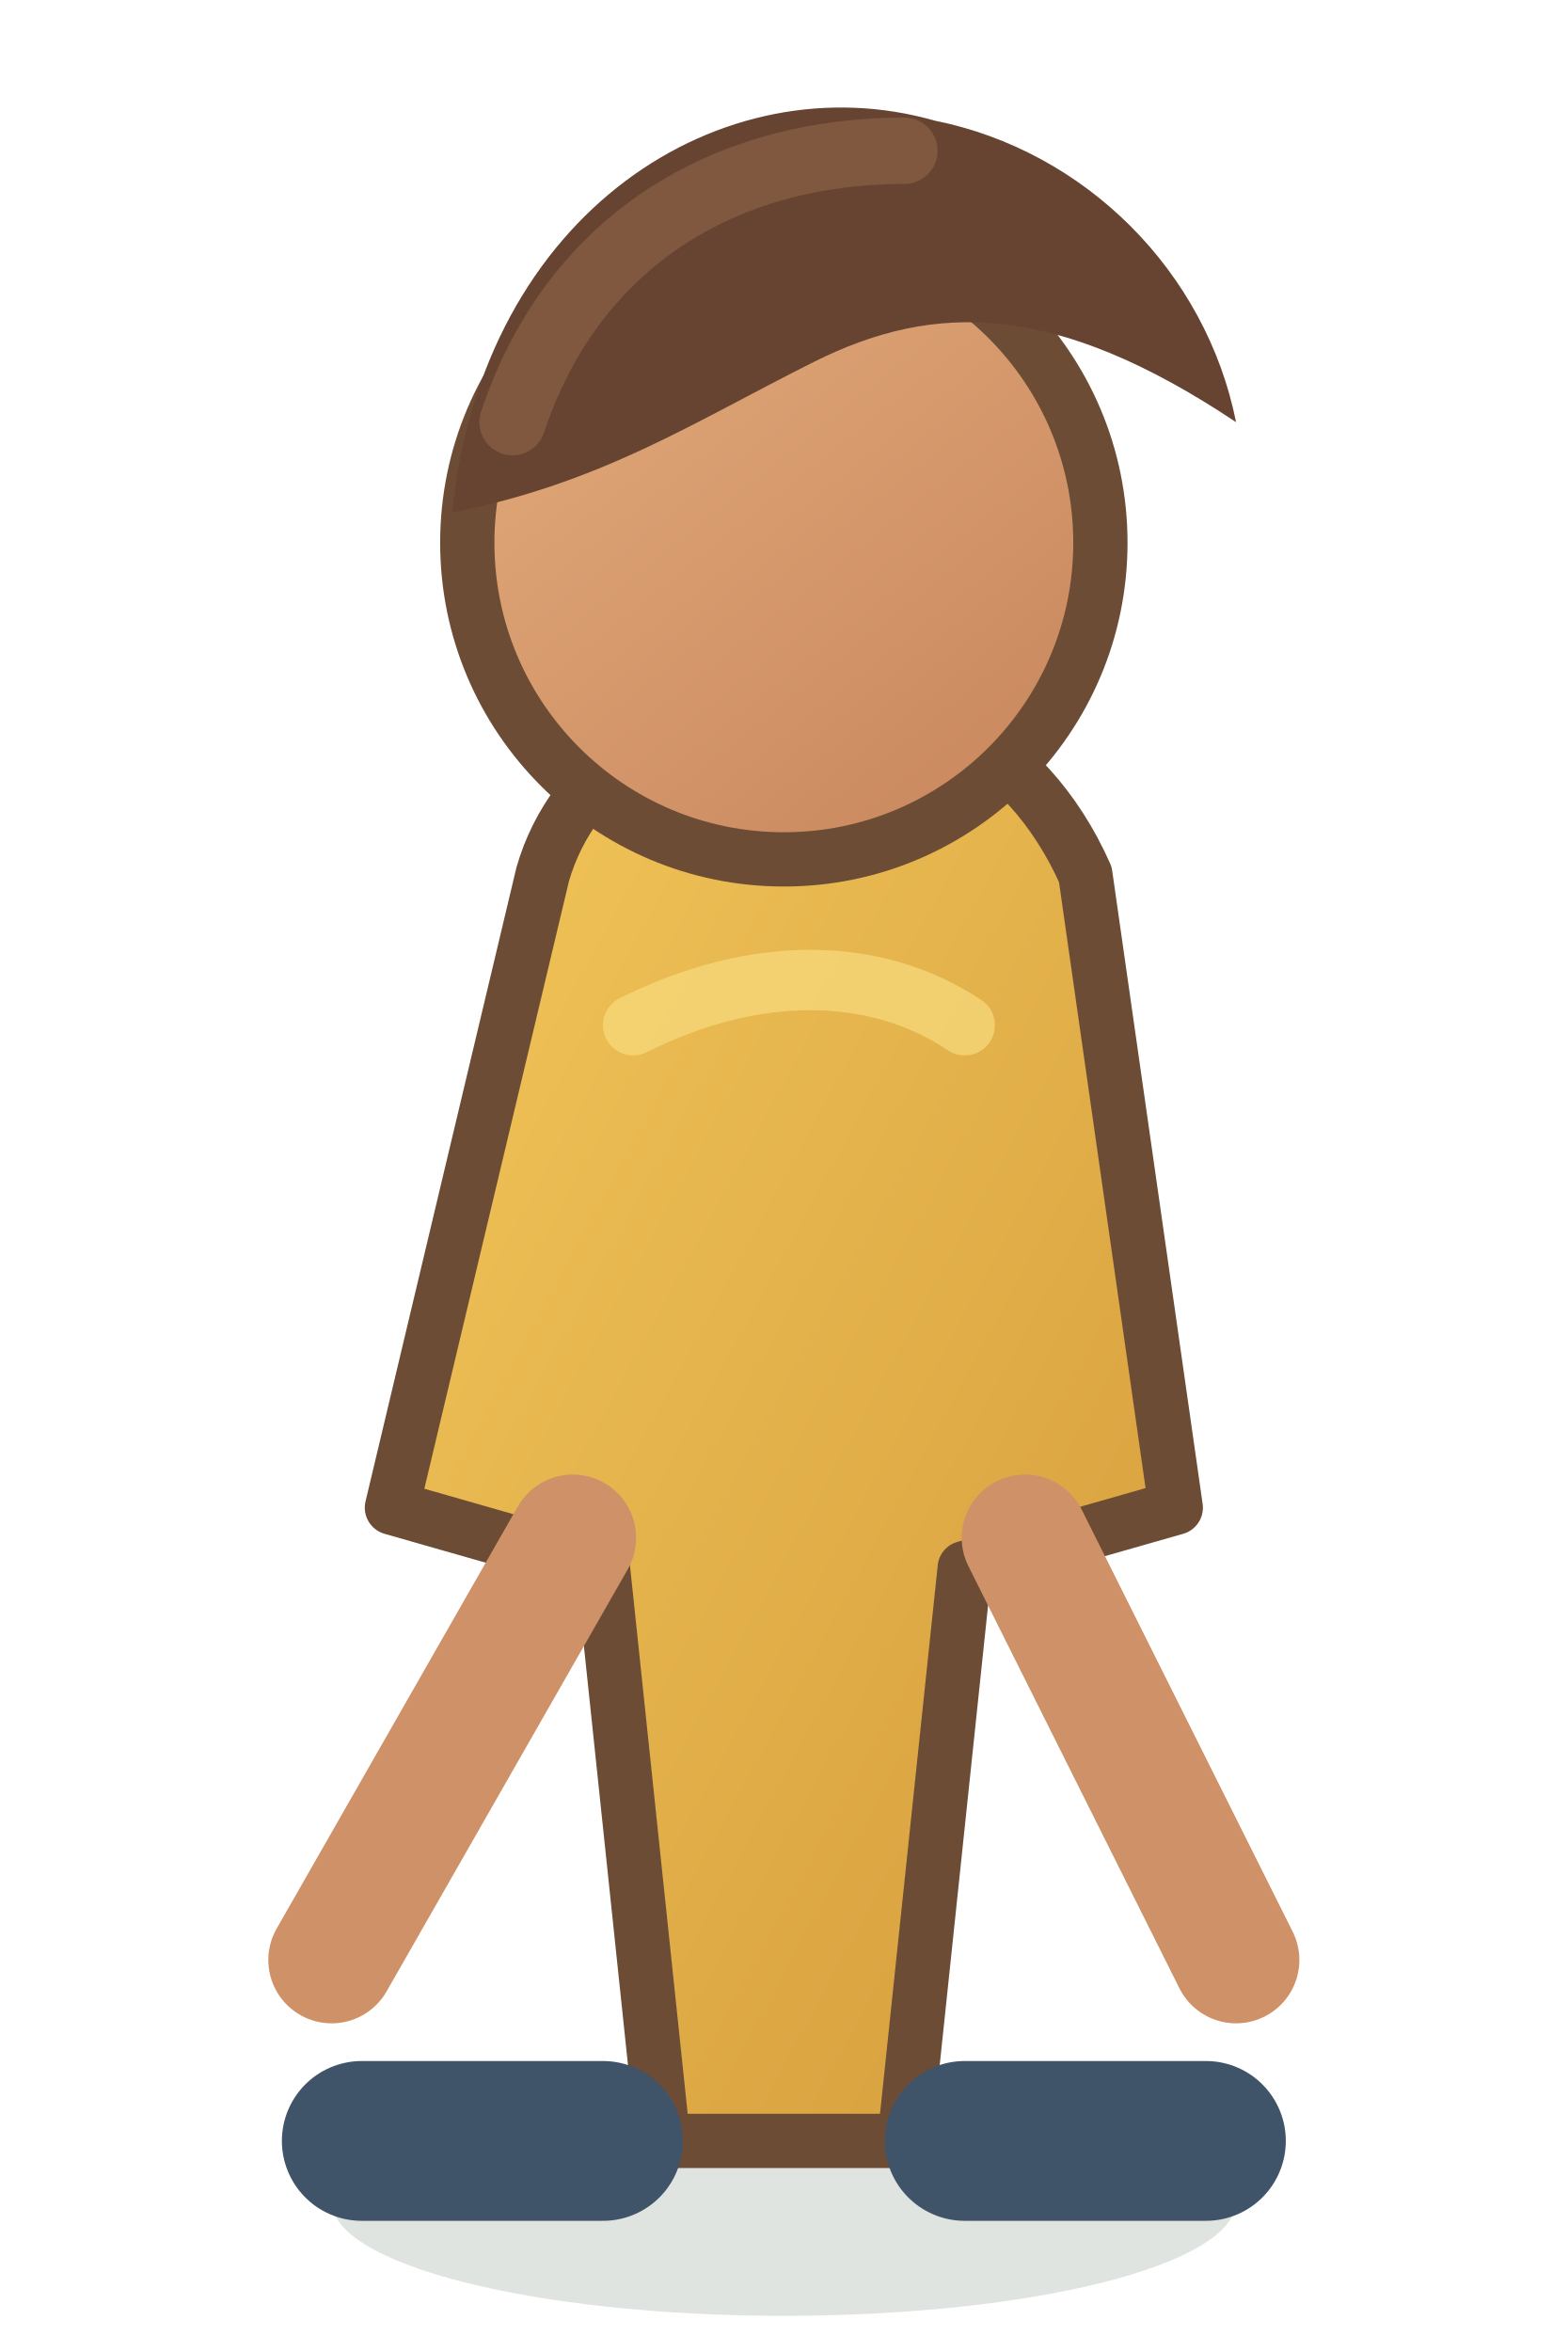
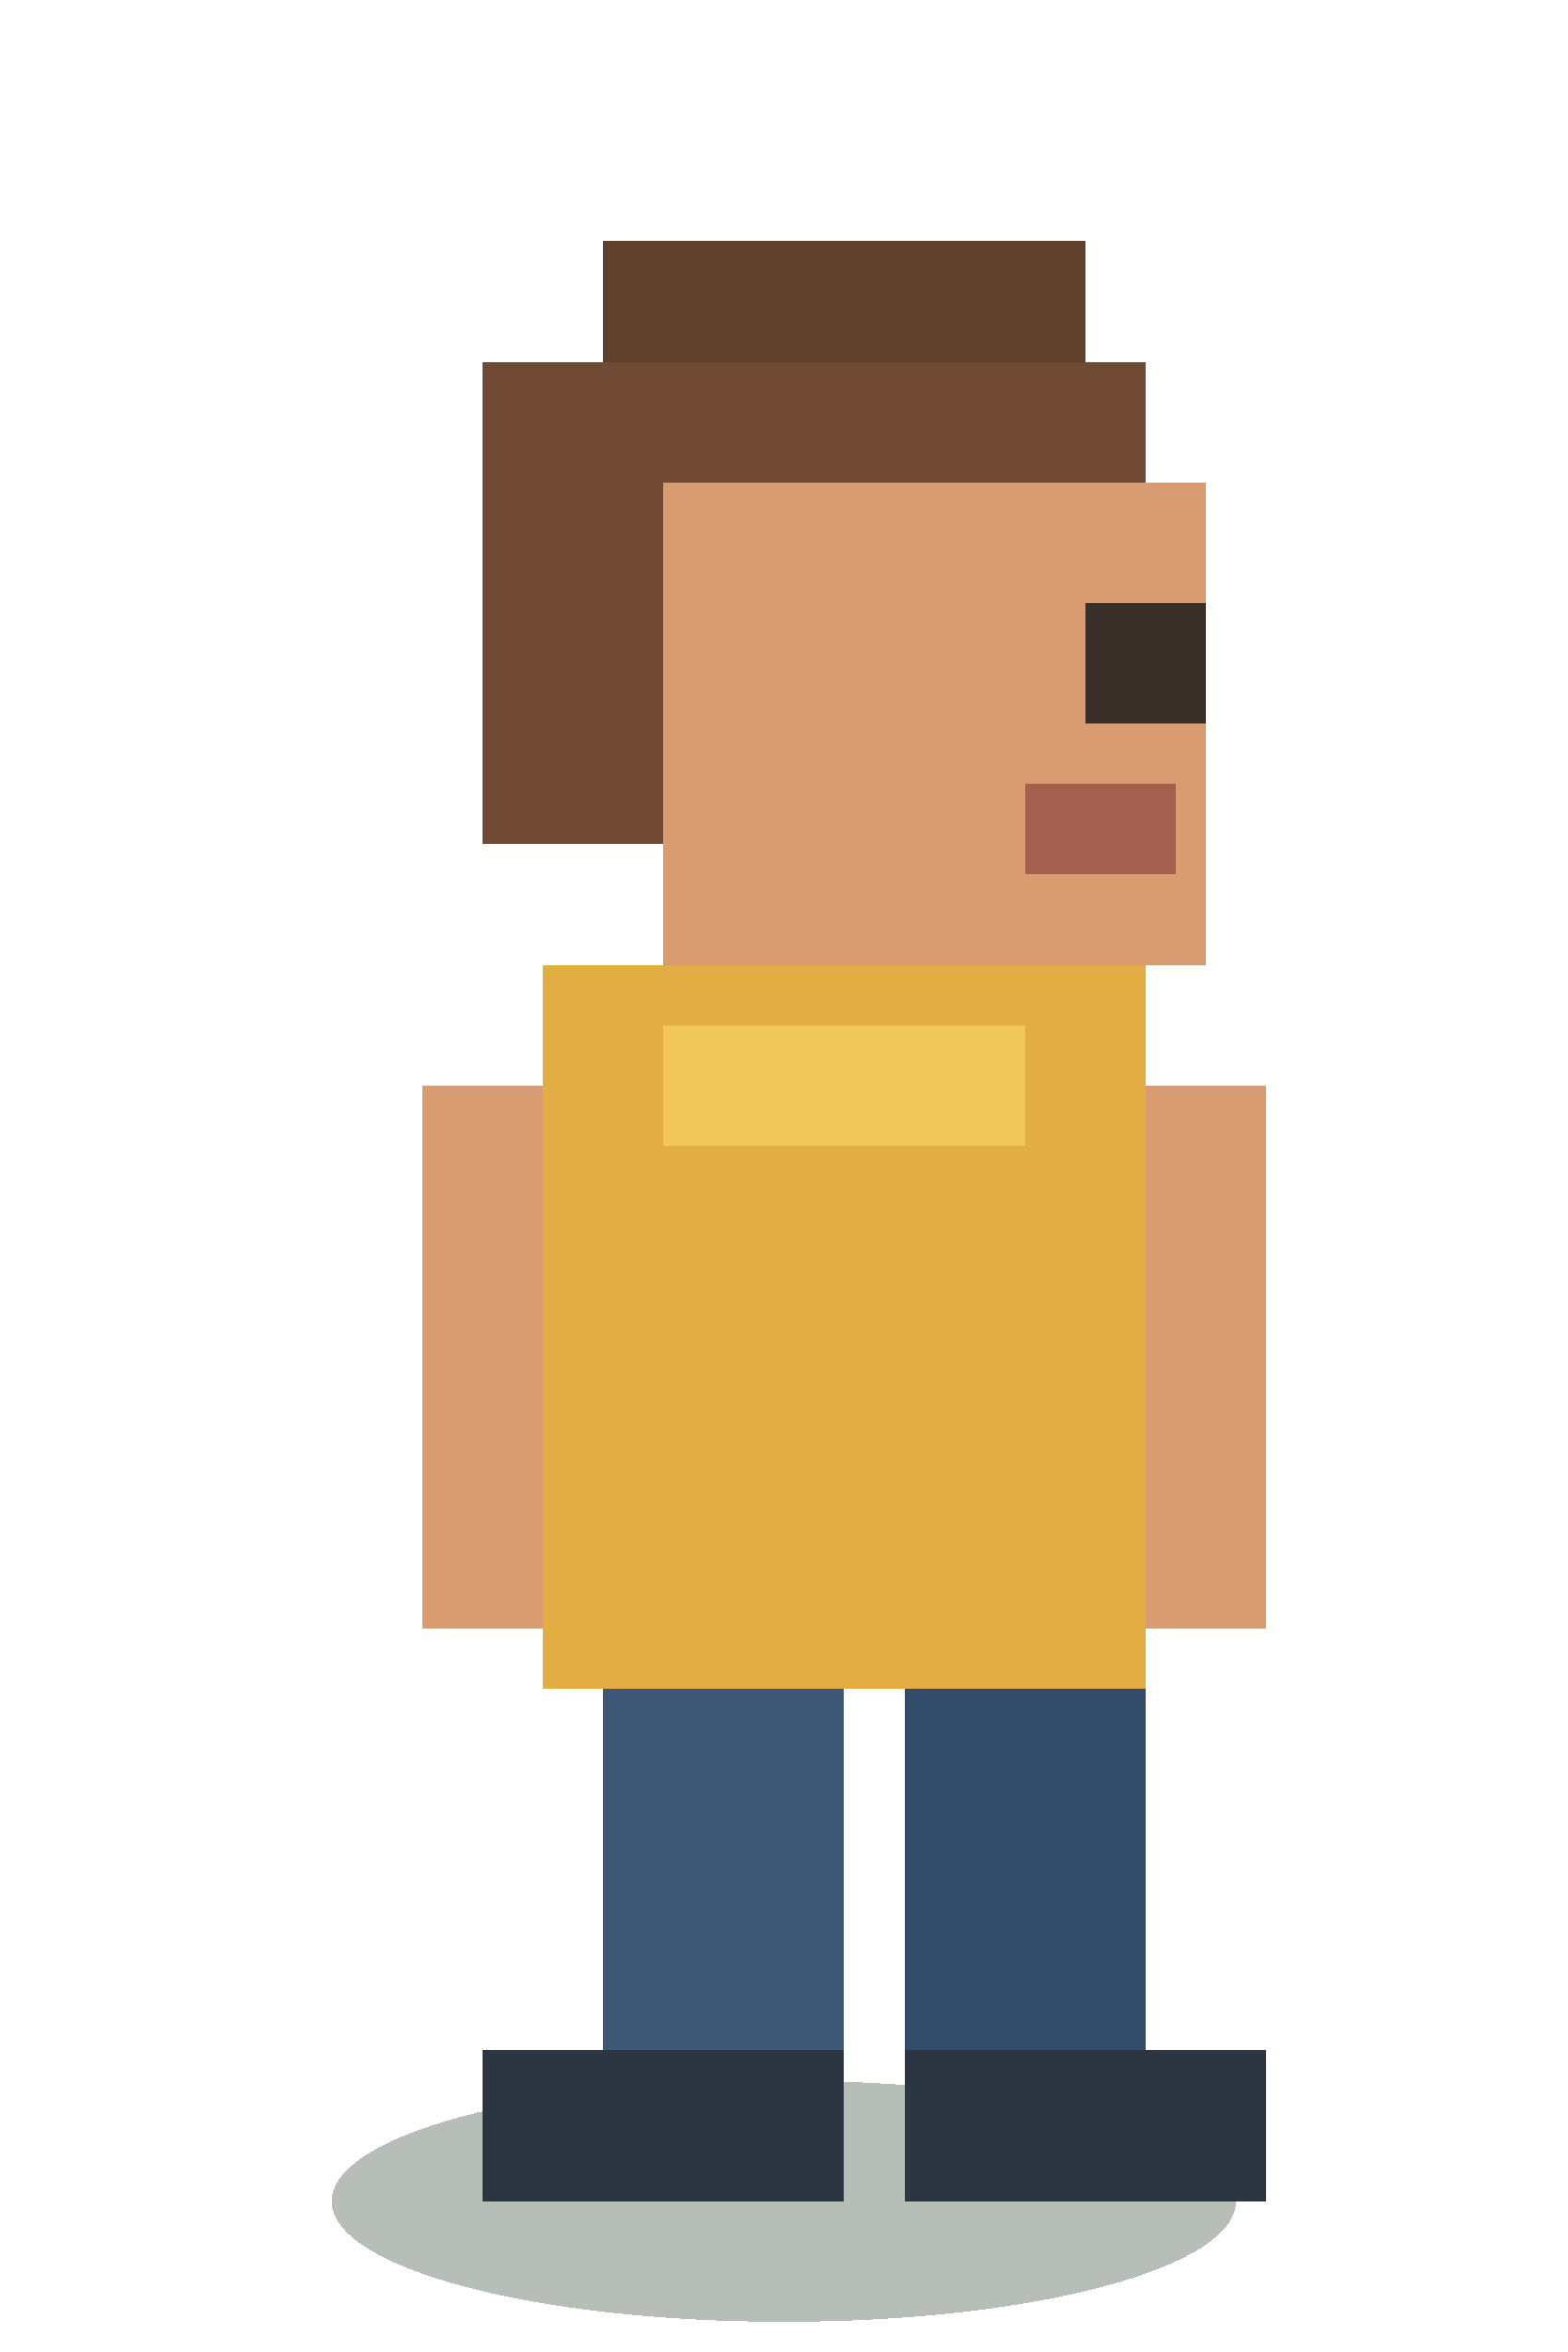
- <svg xmlns="http://www.w3.org/2000/svg" width="52" height="78" viewBox="0 0 52 78">
-   <defs>
-     <linearGradient id="shirt" x1="0" y1="0" x2="1" y2="1">
-       <stop stop-color="#f2c75a" />
-       <stop offset="1" stop-color="#d49b3b" />
-     </linearGradient>
-     <linearGradient id="skin" x1="0" y1="0" x2=".8" y2="1">
-       <stop stop-color="#e4ae7d" />
-       <stop offset="1" stop-color="#c9875e" />
-     </linearGradient>
-   </defs>
-   <ellipse cx="26" cy="73" rx="15" ry="3.8" fill="#324a35" opacity=".15" />
-   <path d="M18 29c2-7 14-9 18 0l3 21-7 2-2 19h-8l-2-19-7-2z" fill="url(#shirt)" stroke="#6c4c35" stroke-width="1.8" stroke-linejoin="round" />
-   <circle cx="26" cy="18" r="10.5" fill="url(#skin)" stroke="#6c4c35" stroke-width="1.8" />
-   <path d="M15 17c1-10 9-15 16-13 5 1 9 5 10 10-6-4-10-4-14-2-4 2-7 4-12 5z" fill="#674431" />
-   <path d="M17 14c2-6 7-9 13-9" fill="none" stroke="#8a6044" stroke-width="2.2" stroke-linecap="round" opacity=".7" />
-   <path d="M19 51l-8 14M34 51l7 14" stroke="#cf9167" stroke-width="4.2" stroke-linecap="round" />
-   <path d="M20 71h-8M32 71h8" stroke="#3f5369" stroke-width="5.3" stroke-linecap="round" />
-   <path d="M21 34c4-2 8-2 11 0" fill="none" stroke="#f8dc7d" stroke-width="2" stroke-linecap="round" opacity=".7" />
+ <svg xmlns="http://www.w3.org/2000/svg" width="52" height="78" viewBox="0 0 52 78" shape-rendering="crispEdges">
+   <ellipse cx="26" cy="73" rx="15" ry="4" fill="#2f4632" opacity=".35" />
+   <rect x="20" y="8" width="16" height="4" fill="#5f402d" />
+   <rect x="16" y="12" width="22" height="16" fill="#704a34" />
+   <rect x="22" y="16" width="18" height="16" fill="#d99b70" />
+   <rect x="36" y="20" width="4" height="4" fill="#3b3029" />
+   <rect x="34" y="26" width="5" height="3" fill="#a55f4e" />
+   <rect x="18" y="32" width="20" height="24" fill="#e2ad42" />
+   <rect x="22" y="34" width="12" height="4" fill="#f2c75a" />
+   <rect x="14" y="36" width="4" height="18" fill="#d99b70" />
+   <rect x="38" y="36" width="4" height="18" fill="#d99b70" />
+   <rect x="20" y="56" width="8" height="14" fill="#3d5775" />
+   <rect x="30" y="56" width="8" height="14" fill="#314b69" />
+   <rect x="16" y="68" width="12" height="5" fill="#2c3642" />
+   <rect x="30" y="68" width="12" height="5" fill="#2c3642" />
</svg>
